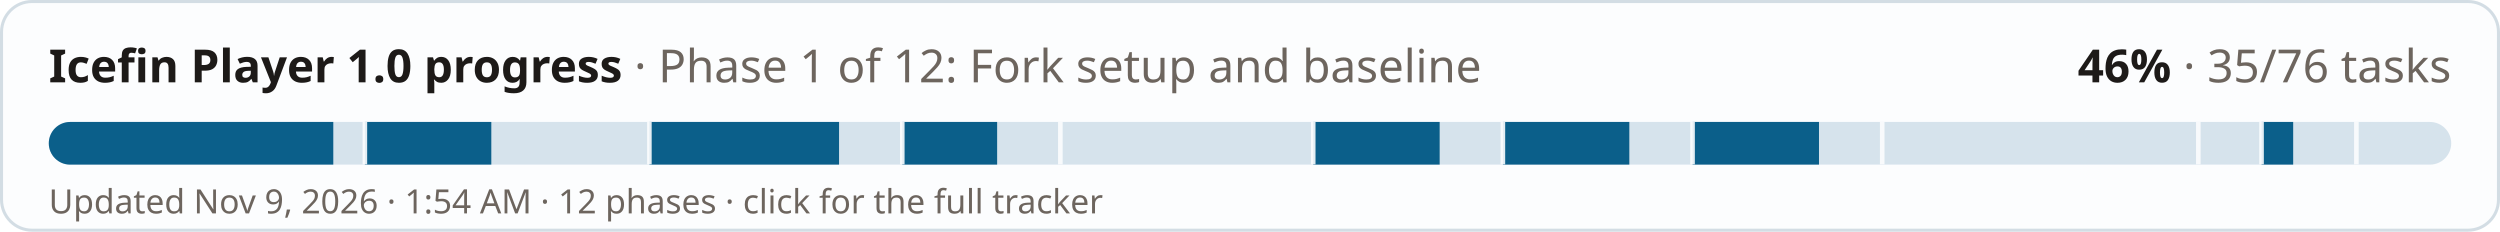
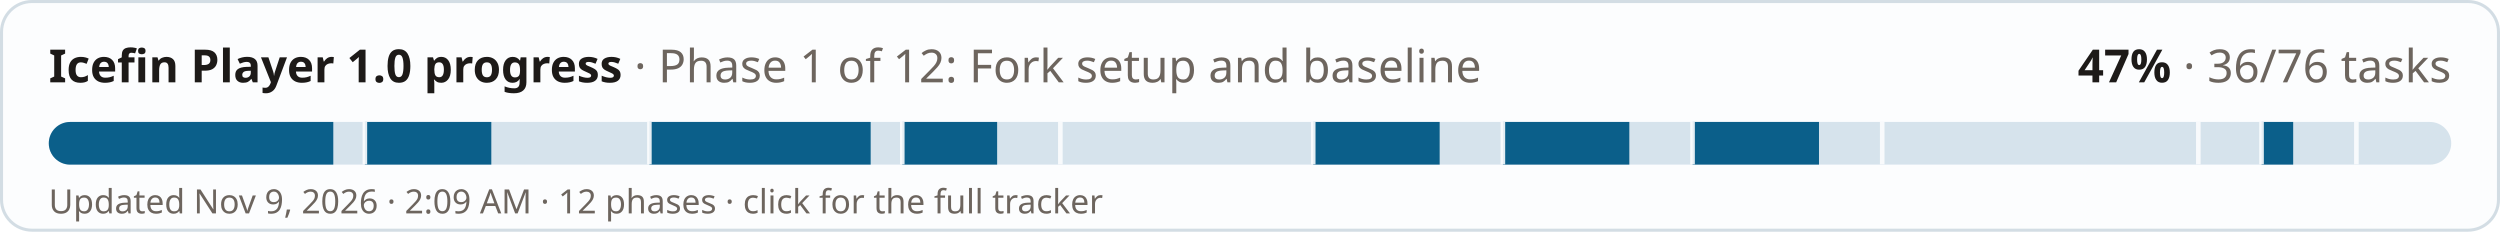
- <svg xmlns="http://www.w3.org/2000/svg" width="820" height="76" viewBox="0 0 820 76" role="img" aria-label="Icefin Player 1.0 progress: 46% (35 of 76 tasks)">
+ <svg xmlns="http://www.w3.org/2000/svg" width="820" height="76" viewBox="0 0 820 76" role="img" aria-label="Icefin Player 1.0 progress: 47% (36 of 76 tasks)">
  <style>
  .bg{fill:#fcfdfe;stroke:#d3dde4} .fg{fill:#1d1a18} .mu{fill:#6d655e} .track{fill:#d6e3ec} .done{fill:#0b5f8a} .full{fill:#2f6b3a} .tick{fill:#fcfdfe;opacity:.9}
  @media (prefers-color-scheme: dark){ .bg{fill:#1a2127;stroke:#2e3a43} .fg{fill:#f1ebe2} .mu{fill:#a99f94} .track{fill:#24384a} .done{fill:#6cb6e4} .full{fill:#6fbf7c} .tick{fill:#1a2127} }
  text{font-family:-apple-system,"Segoe UI",system-ui,"Noto Sans","DejaVu Sans",sans-serif}
</style>
  <rect class="bg" x="0.5" y="0.5" width="819" height="75" rx="10" />
  <text class="fg" x="16" y="27" font-size="15" font-weight="700">Icefin Player 1.0 progress <tspan class="mu" font-weight="400">· Phase 1 of 12: Fork setup and baseline</tspan>
  </text>
-   <text class="fg" x="804" y="27" font-size="15" font-weight="700" text-anchor="end">46% <tspan class="mu" font-weight="400">· 35/76 tasks</tspan>
+   <text class="fg" x="804" y="27" font-size="15" font-weight="700" text-anchor="end">47% <tspan class="mu" font-weight="400">· 36/76 tasks</tspan>
  </text>
  <rect class="track" x="16" y="40" width="788" height="14" rx="7" />
  <clipPath id="c">
    <rect x="16" y="40" width="788" height="14" rx="7" />
  </clipPath>
  <g clip-path="url(#c)">
    <rect class="done" x="16" y="40" width="93.32" height="14" />
    <rect class="done" x="119.68" y="40" width="41.47" height="14" />
-     <rect class="done" x="213" y="40" width="62.21" height="14" />
+     <rect class="done" x="213" y="40" width="72.58" height="14" />
    <rect class="done" x="295.95" y="40" width="31.11" height="14" />
    <rect class="done" x="430.74" y="40" width="41.47" height="14" />
    <rect class="done" x="492.95" y="40" width="41.47" height="14" />
    <rect class="done" x="555.16" y="40" width="41.47" height="14" />
    <rect class="done" x="741.79" y="40" width="10.37" height="14" />
    <rect class="tick" x="118.93" y="40" width="1.5" height="14" />
    <rect class="tick" x="212.25" y="40" width="1.5" height="14" />
    <rect class="tick" x="295.2" y="40" width="1.5" height="14" />
    <rect class="tick" x="347.04" y="40" width="1.5" height="14" />
    <rect class="tick" x="429.99" y="40" width="1.5" height="14" />
    <rect class="tick" x="492.2" y="40" width="1.5" height="14" />
    <rect class="tick" x="554.41" y="40" width="1.5" height="14" />
    <rect class="tick" x="616.62" y="40" width="1.5" height="14" />
    <rect class="tick" x="720.3" y="40" width="1.5" height="14" />
    <rect class="tick" x="741.04" y="40" width="1.5" height="14" />
    <rect class="tick" x="772.14" y="40" width="1.5" height="14" />
  </g>
-   <text class="mu" x="16" y="70" font-size="11">Updated Nov 9, 2026 · 1:54 AM · 12 phases · click for the full tracker</text>
+   <text class="mu" x="16" y="70" font-size="11">Updated Nov 9, 2026 · 2:09 AM · 12 phases · click for the full tracker</text>
</svg>
